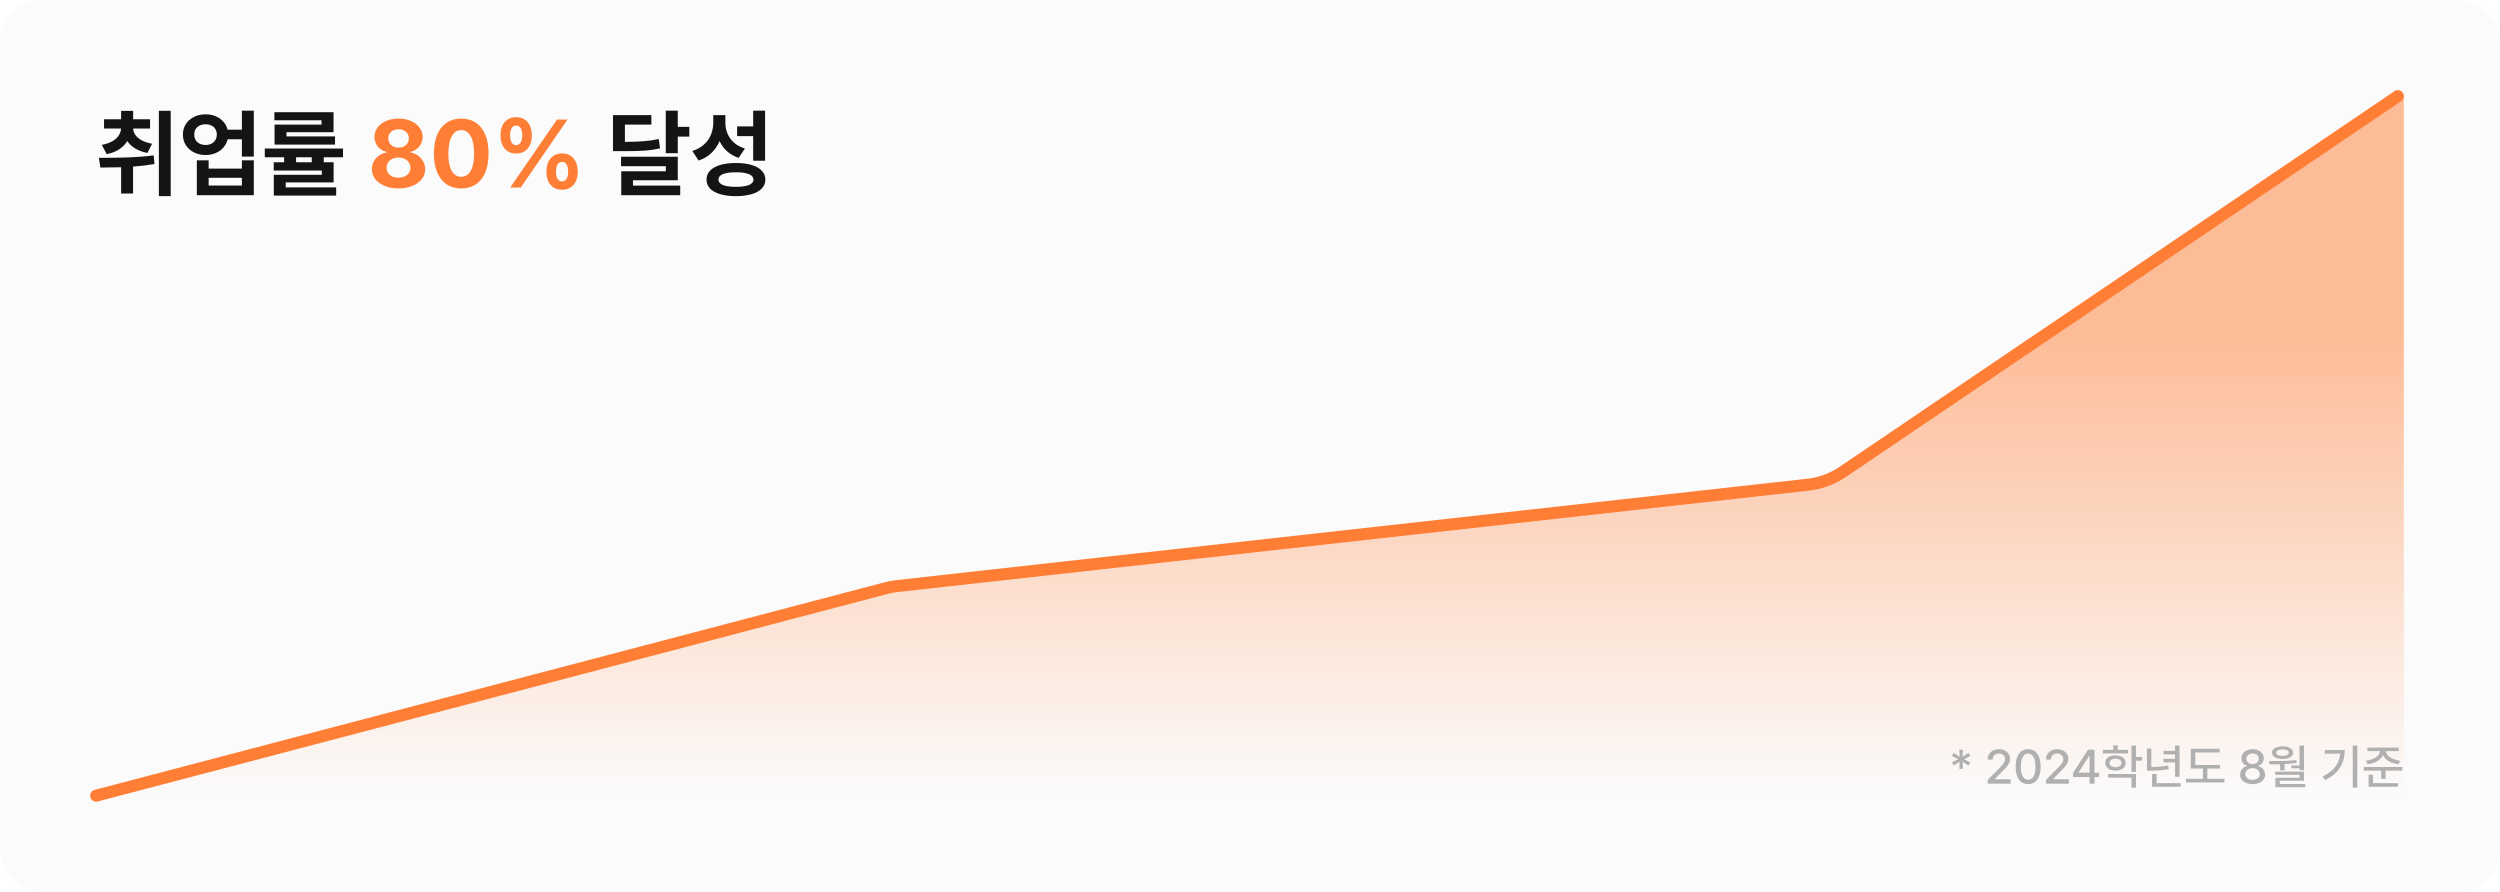
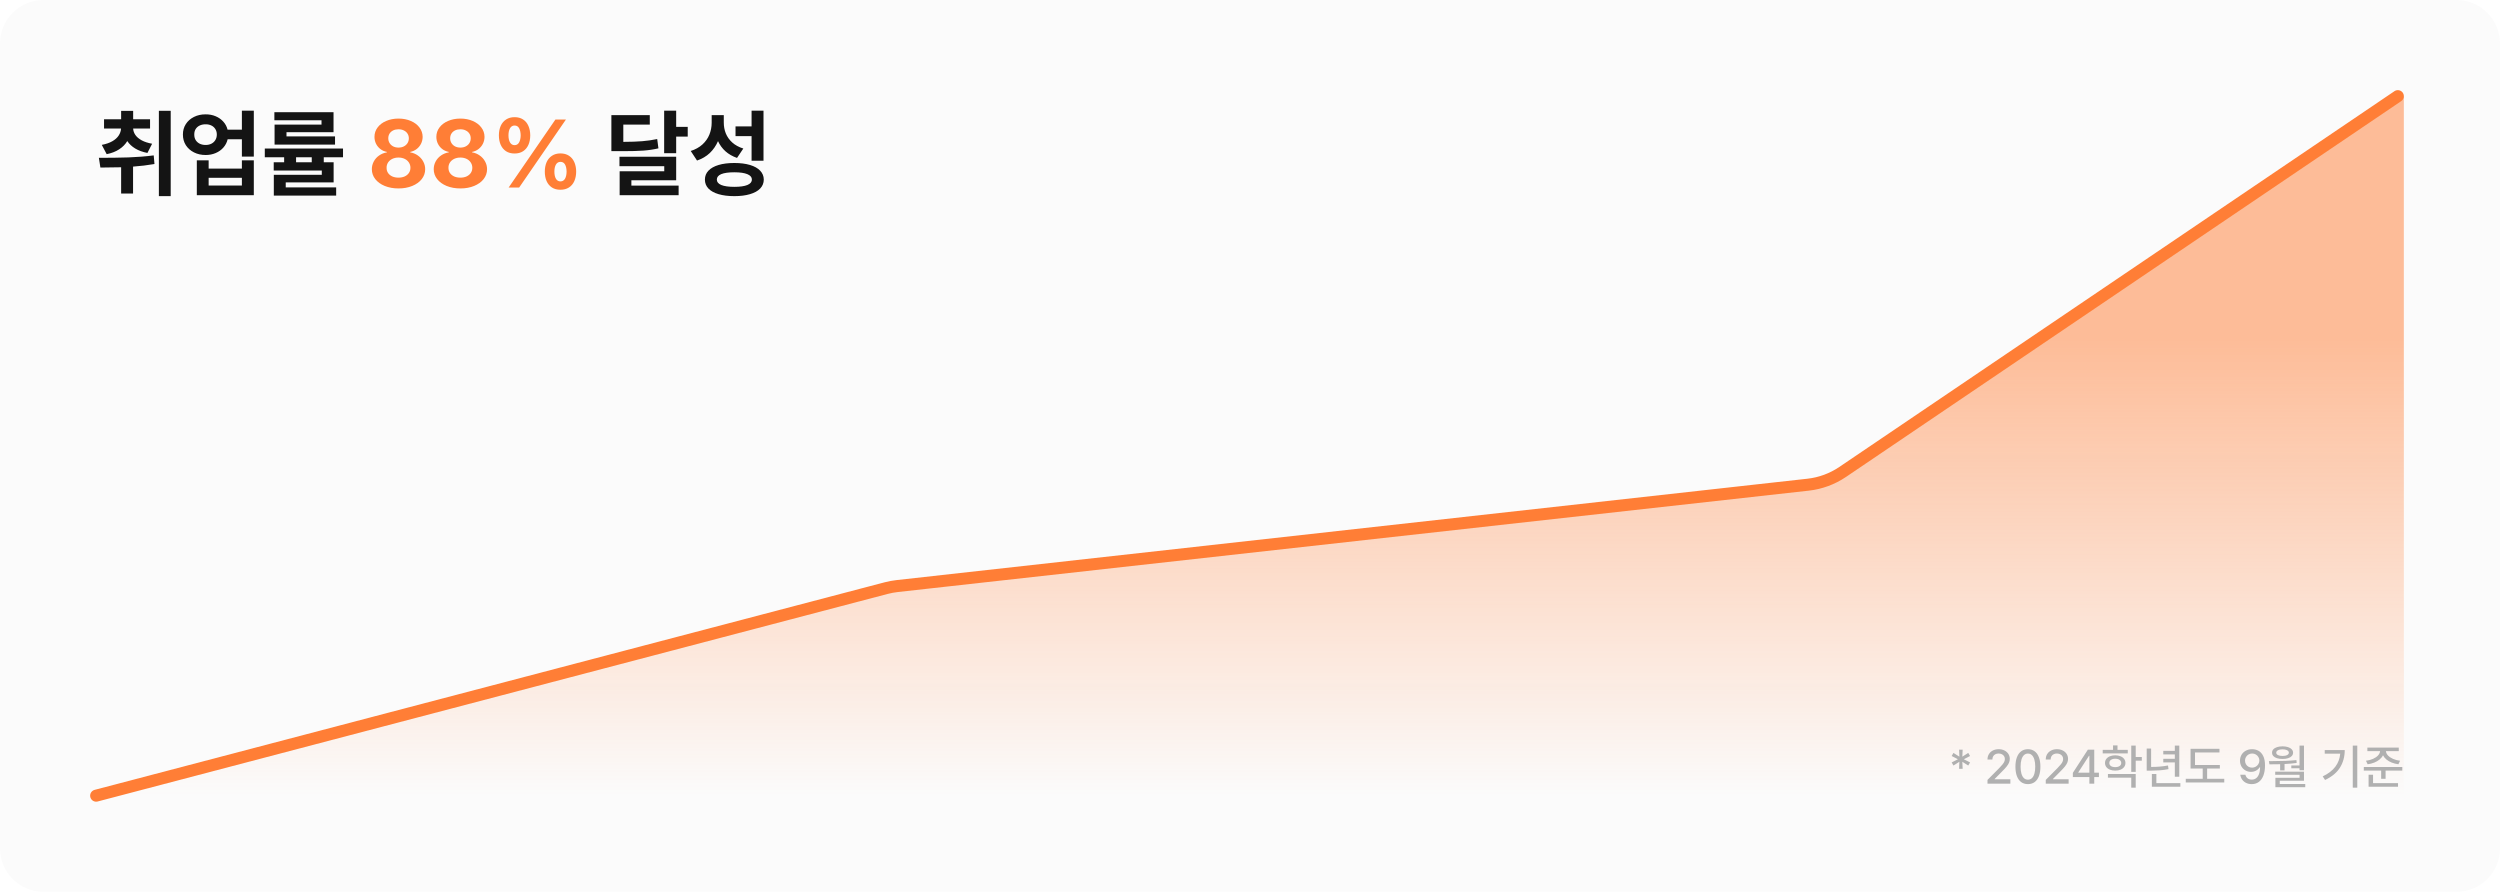
<svg xmlns="http://www.w3.org/2000/svg" width="1040" height="371" viewBox="0 0 1040 371" fill="none">
-   <rect width="1040" height="371" rx="18.093" fill="#FBFBFB" style="fill:#FBFBFB;fill:color(display-p3 0.984 0.984 0.984);fill-opacity:1;" />
-   <path d="M40 331L370.932 244.055L760 200.76L1000 40V331L40 331Z" fill="url(#paint0_linear_11786_982)" style="" />
-   <path d="M997.5 40L766.544 196.33C762.246 199.24 757.304 201.06 752.146 201.634L373.259 243.796C371.71 243.968 370.175 244.254 368.667 244.65L40 331" stroke="#FF7E36" style="stroke:#FF7E36;stroke:color(display-p3 1 0.494 0.212);stroke-opacity:1;" stroke-width="5" stroke-linecap="round" />
-   <path d="M62.422 53.469H55.391C55.43 54.419 55.742 55.318 56.328 56.164C56.914 57.01 57.793 57.753 58.965 58.391C60.137 59.016 61.575 59.484 63.281 59.797L61.328 63.625C59.362 63.247 57.676 62.635 56.27 61.789C54.863 60.943 53.757 59.908 52.949 58.684C52.142 60.038 51.016 61.184 49.57 62.121C48.138 63.059 46.406 63.729 44.375 64.133L42.344 60.266C44.075 59.94 45.534 59.439 46.719 58.762C47.904 58.085 48.789 57.29 49.375 56.379C49.974 55.467 50.3 54.497 50.352 53.469H43.281V49.602H50.391V46.125H55.391V49.602H62.422V53.469ZM71.016 81.594H66.094V46.086H71.016V81.594ZM41.133 65.656C45.677 65.656 49.785 65.598 53.457 65.481C57.142 65.35 60.638 65.07 63.945 64.641L64.258 68.234C61.419 68.729 58.45 69.087 55.352 69.309V80.5H50.391V69.582C47.747 69.647 45.469 69.68 43.555 69.68H41.758L41.133 65.656ZM85.547 47.57C87.044 47.557 88.424 47.818 89.688 48.352C90.963 48.885 92.031 49.634 92.891 50.598C93.763 51.561 94.356 52.675 94.668 53.938H100.625V46.047H105.586V65.148H100.625V57.922H94.707C94.408 59.211 93.822 60.357 92.949 61.359C92.09 62.349 91.016 63.117 89.727 63.664C88.451 64.211 87.057 64.484 85.547 64.484C83.75 64.484 82.129 64.12 80.684 63.391C79.238 62.661 78.106 61.652 77.285 60.363C76.478 59.061 76.081 57.596 76.094 55.969C76.081 54.367 76.478 52.928 77.285 51.652C78.106 50.363 79.238 49.361 80.684 48.645C82.129 47.915 83.75 47.557 85.547 47.57ZM85.547 51.711C84.622 51.698 83.796 51.867 83.066 52.219C82.35 52.557 81.79 53.052 81.387 53.703C80.996 54.341 80.807 55.096 80.82 55.969C80.807 56.841 80.996 57.603 81.387 58.254C81.79 58.905 82.35 59.413 83.066 59.777C83.796 60.129 84.622 60.305 85.547 60.305C86.445 60.305 87.246 60.129 87.949 59.777C88.652 59.413 89.199 58.905 89.59 58.254C89.993 57.603 90.195 56.841 90.195 55.969C90.195 55.096 89.993 54.341 89.59 53.703C89.199 53.052 88.652 52.557 87.949 52.219C87.246 51.867 86.445 51.698 85.547 51.711ZM86.797 70.148H100.625V66.711H105.586V81.203H81.875V66.711H86.797V70.148ZM100.625 77.18V73.977H86.797V77.18H100.625ZM142.695 65.422H134.688V67.492H138.789V75.891H118.867V77.961H139.844V81.359H113.906V72.727H133.867V70.93H113.867V67.492H118.203V65.422H110.156V61.789H142.695V65.422ZM138.75 54.992H119.18V56.75H139.375V60.148H114.219V51.828H133.75V50.031H114.141V46.672H138.75V54.992ZM129.688 67.492V65.422H123.164V67.492H129.688ZM270.977 51.828H259.961V59.016C263.125 59.003 265.749 58.911 267.832 58.742C269.928 58.573 272.005 58.273 274.062 57.844L274.57 61.711C272.565 62.18 270.482 62.492 268.32 62.648C266.159 62.805 263.346 62.883 259.883 62.883H257.969H255V47.883H270.977V51.828ZM281.953 52.766H286.758V56.828H281.953V63.742H276.953V46.047H281.953V52.766ZM281.953 74.992H263.32V77.219H282.969V81.203H258.438V71.242H276.992V69.133H258.359V65.188H281.953V74.992ZM301.758 50.891C301.745 52.531 302.025 54.068 302.598 55.5C303.184 56.932 304.082 58.195 305.293 59.289C306.517 60.383 308.047 61.216 309.883 61.789L307.266 65.695C305.391 65.044 303.789 64.126 302.461 62.941C301.146 61.757 300.111 60.344 299.355 58.703C298.535 60.617 297.396 62.271 295.938 63.664C294.479 65.044 292.708 66.086 290.625 66.789L288.008 62.805C289.961 62.18 291.589 61.275 292.891 60.09C294.193 58.892 295.15 57.531 295.762 56.008C296.387 54.471 296.706 52.844 296.719 51.125V47.883H301.758V50.891ZM318.281 66.867H313.32V56.633H306.641V52.57H313.32V46.047H318.281V66.867ZM306.133 67.805C308.646 67.805 310.82 68.078 312.656 68.625C314.492 69.172 315.905 69.966 316.895 71.008C317.884 72.037 318.385 73.273 318.398 74.719C318.385 76.164 317.884 77.401 316.895 78.43C315.905 79.458 314.492 80.24 312.656 80.773C310.833 81.32 308.659 81.594 306.133 81.594C303.607 81.594 301.426 81.32 299.59 80.773C297.767 80.24 296.361 79.458 295.371 78.43C294.395 77.401 293.906 76.164 293.906 74.719C293.906 73.273 294.395 72.037 295.371 71.008C296.361 69.966 297.773 69.172 299.609 68.625C301.445 68.078 303.62 67.805 306.133 67.805ZM306.133 71.672C303.75 71.672 301.94 71.926 300.703 72.434C299.479 72.941 298.867 73.703 298.867 74.719C298.867 75.695 299.486 76.444 300.723 76.965C301.973 77.473 303.776 77.727 306.133 77.727C308.503 77.727 310.312 77.473 311.562 76.965C312.812 76.444 313.438 75.695 313.438 74.719C313.438 73.716 312.812 72.961 311.562 72.453C310.326 71.932 308.516 71.672 306.133 71.672Z" fill="#141414" style="fill:#141414;fill:color(display-p3 0.08 0.08 0.08);fill-opacity:1;" />
-   <path d="M165.781 78.391C163.659 78.391 161.751 78.046 160.059 77.356C158.379 76.665 157.064 75.715 156.113 74.504C155.163 73.28 154.688 71.906 154.688 70.383C154.688 69.224 154.961 68.143 155.508 67.141C156.055 66.138 156.803 65.311 157.754 64.66C158.717 63.996 159.779 63.573 160.938 63.391V63.195C159.935 63 159.043 62.609 158.262 62.023C157.48 61.425 156.868 60.682 156.426 59.797C155.996 58.911 155.781 57.961 155.781 56.945C155.781 55.487 156.211 54.185 157.07 53.039C157.93 51.88 159.121 50.975 160.645 50.324C162.168 49.66 163.88 49.328 165.781 49.328C167.682 49.328 169.395 49.66 170.918 50.324C172.441 50.975 173.633 51.88 174.492 53.039C175.365 54.185 175.807 55.487 175.82 56.945C175.807 57.974 175.579 58.931 175.137 59.816C174.694 60.689 174.082 61.425 173.301 62.023C172.52 62.609 171.641 63 170.664 63.195V63.391C171.81 63.573 172.852 63.996 173.789 64.66C174.74 65.311 175.488 66.138 176.035 67.141C176.595 68.143 176.875 69.224 176.875 70.383C176.875 71.906 176.4 73.28 175.449 74.504C174.499 75.715 173.177 76.665 171.484 77.356C169.805 78.046 167.904 78.391 165.781 78.391ZM165.781 73.898C166.758 73.898 167.617 73.729 168.359 73.391C169.115 73.039 169.701 72.551 170.117 71.926C170.534 71.301 170.742 70.591 170.742 69.797C170.742 68.99 170.527 68.26 170.098 67.609C169.681 66.958 169.095 66.451 168.34 66.086C167.585 65.721 166.732 65.539 165.781 65.539C164.831 65.539 163.971 65.721 163.203 66.086C162.448 66.451 161.855 66.958 161.426 67.609C161.009 68.26 160.807 68.99 160.82 69.797C160.807 70.591 161.003 71.301 161.406 71.926C161.823 72.551 162.409 73.039 163.164 73.391C163.919 73.729 164.792 73.898 165.781 73.898ZM165.781 61.398C166.602 61.398 167.337 61.236 167.988 60.91C168.652 60.572 169.167 60.109 169.531 59.523C169.896 58.938 170.078 58.273 170.078 57.531C170.078 56.815 169.896 56.171 169.531 55.598C169.167 55.025 168.659 54.582 168.008 54.27C167.357 53.944 166.615 53.781 165.781 53.781C164.948 53.781 164.206 53.938 163.555 54.25C162.917 54.562 162.415 55.005 162.051 55.578C161.699 56.151 161.523 56.802 161.523 57.531C161.523 58.273 161.706 58.938 162.07 59.523C162.435 60.109 162.936 60.572 163.574 60.91C164.225 61.236 164.961 61.398 165.781 61.398ZM191.875 78.391C189.518 78.391 187.487 77.824 185.781 76.691C184.089 75.546 182.786 73.885 181.875 71.711C180.964 69.537 180.508 66.919 180.508 63.859C180.508 60.8 180.964 58.182 181.875 56.008C182.786 53.833 184.089 52.18 185.781 51.047C187.487 49.901 189.518 49.328 191.875 49.328C194.219 49.328 196.243 49.901 197.949 51.047C199.655 52.18 200.964 53.84 201.875 56.027C202.786 58.202 203.242 60.812 203.242 63.859C203.242 66.932 202.786 69.556 201.875 71.731C200.964 73.905 199.655 75.559 197.949 76.691C196.257 77.824 194.232 78.391 191.875 78.391ZM191.875 73.547C192.969 73.547 193.913 73.195 194.707 72.492C195.514 71.789 196.133 70.728 196.562 69.309C197.005 67.889 197.227 66.138 197.227 64.055C197.227 60.812 196.758 58.352 195.82 56.672C194.883 54.979 193.568 54.133 191.875 54.133C190.182 54.133 188.867 54.979 187.93 56.672C186.992 58.352 186.523 60.812 186.523 64.055C186.523 66.138 186.738 67.889 187.168 69.309C187.611 70.728 188.229 71.789 189.023 72.492C189.831 73.195 190.781 73.547 191.875 73.547ZM214.727 63.859C213.346 63.859 212.168 63.547 211.191 62.922C210.215 62.284 209.473 61.398 208.965 60.266C208.457 59.133 208.203 57.818 208.203 56.32C208.203 54.823 208.457 53.501 208.965 52.355C209.486 51.21 210.234 50.324 211.211 49.699C212.201 49.061 213.372 48.742 214.727 48.742C216.12 48.742 217.298 49.061 218.262 49.699C219.238 50.324 219.974 51.21 220.469 52.355C220.977 53.488 221.237 54.81 221.25 56.32C221.237 57.831 220.977 59.152 220.469 60.285C219.961 61.418 219.219 62.297 218.242 62.922C217.266 63.547 216.094 63.859 214.727 63.859ZM214.727 60.383C215.547 60.383 216.165 60.018 216.582 59.289C217.012 58.56 217.24 57.57 217.266 56.32C217.24 55.044 217.018 54.042 216.602 53.312C216.198 52.583 215.573 52.219 214.727 52.219C213.906 52.219 213.275 52.596 212.832 53.352C212.402 54.094 212.188 55.083 212.188 56.32C212.188 57.557 212.409 58.547 212.852 59.289C213.294 60.018 213.919 60.383 214.727 60.383ZM233.789 78.938C232.422 78.938 231.25 78.625 230.273 78C229.297 77.362 228.555 76.477 228.047 75.344C227.552 74.211 227.305 72.896 227.305 71.398C227.305 69.901 227.559 68.579 228.066 67.434C228.587 66.288 229.336 65.402 230.312 64.777C231.289 64.139 232.448 63.82 233.789 63.82C235.182 63.82 236.367 64.139 237.344 64.777C238.32 65.402 239.062 66.288 239.57 67.434C240.078 68.566 240.339 69.888 240.352 71.398C240.339 72.909 240.078 74.231 239.57 75.363C239.062 76.496 238.314 77.375 237.324 78C236.348 78.625 235.169 78.938 233.789 78.938ZM233.789 75.461C234.622 75.461 235.254 75.103 235.684 74.387C236.113 73.671 236.341 72.674 236.367 71.398C236.341 70.122 236.12 69.126 235.703 68.41C235.286 67.681 234.648 67.323 233.789 67.336C232.995 67.336 232.376 67.707 231.934 68.449C231.504 69.191 231.289 70.174 231.289 71.398C231.289 72.648 231.504 73.638 231.934 74.367C232.376 75.096 232.995 75.461 233.789 75.461ZM231.719 49.719H236.094L216.641 78H212.266L231.719 49.719Z" fill="#FF7E36" style="fill:#FF7E36;fill:color(display-p3 1 0.494 0.212);fill-opacity:1;" />
-   <path d="M815.078 319.809L815.195 316.898L812.734 318.461L811.992 317.172L814.59 315.844L811.992 314.496L812.734 313.207L815.195 314.77L815.078 311.859H816.562L816.426 314.77L818.887 313.207L819.648 314.496L817.051 315.844L819.648 317.172L818.887 318.461L816.426 316.898L816.562 319.809H815.078ZM826.895 324.438L831.797 319.496C832.389 318.871 832.842 318.37 833.154 317.992C833.467 317.615 833.704 317.247 833.867 316.889C834.036 316.524 834.121 316.143 834.121 315.746C834.121 315.29 834.007 314.89 833.779 314.545C833.551 314.2 833.239 313.933 832.842 313.744C832.445 313.555 831.999 313.461 831.504 313.461C830.99 313.461 830.537 313.565 830.146 313.773C829.756 313.982 829.453 314.275 829.238 314.652C829.03 315.03 828.926 315.466 828.926 315.961H826.895C826.888 315.115 827.083 314.366 827.48 313.715C827.878 313.064 828.431 312.559 829.141 312.201C829.85 311.843 830.651 311.664 831.543 311.664C832.441 311.664 833.239 311.84 833.936 312.191C834.639 312.536 835.186 313.015 835.576 313.627C835.967 314.239 836.165 314.926 836.172 315.688C836.165 316.228 836.061 316.749 835.859 317.25C835.658 317.745 835.312 318.298 834.824 318.91C834.336 319.516 833.646 320.258 832.754 321.137L829.883 324.047V324.164H836.406V326H826.895V324.438ZM843.711 326.195C842.624 326.195 841.689 325.912 840.908 325.346C840.133 324.779 839.541 323.952 839.131 322.865C838.721 321.771 838.516 320.46 838.516 318.93C838.516 317.413 838.721 316.111 839.131 315.023C839.548 313.93 840.146 313.096 840.928 312.523C841.709 311.951 842.637 311.664 843.711 311.664C844.785 311.664 845.713 311.951 846.494 312.523C847.275 313.096 847.871 313.93 848.281 315.023C848.698 316.111 848.906 317.413 848.906 318.93C848.906 320.46 848.701 321.768 848.291 322.855C847.881 323.943 847.285 324.773 846.504 325.346C845.723 325.912 844.792 326.195 843.711 326.195ZM843.711 324.34C844.349 324.34 844.896 324.135 845.352 323.725C845.807 323.308 846.156 322.696 846.396 321.889C846.637 321.081 846.758 320.095 846.758 318.93C846.758 317.771 846.634 316.785 846.387 315.971C846.146 315.15 845.798 314.532 845.342 314.115C844.886 313.692 844.342 313.48 843.711 313.48C843.079 313.48 842.536 313.692 842.08 314.115C841.624 314.532 841.273 315.15 841.025 315.971C840.785 316.785 840.664 317.771 840.664 318.93C840.664 320.095 840.785 321.081 841.025 321.889C841.266 322.696 841.615 323.308 842.07 323.725C842.526 324.135 843.073 324.34 843.711 324.34ZM851.133 324.438L856.035 319.496C856.628 318.871 857.08 318.37 857.393 317.992C857.705 317.615 857.943 317.247 858.105 316.889C858.275 316.524 858.359 316.143 858.359 315.746C858.359 315.29 858.245 314.89 858.018 314.545C857.79 314.2 857.477 313.933 857.08 313.744C856.683 313.555 856.237 313.461 855.742 313.461C855.228 313.461 854.775 313.565 854.385 313.773C853.994 313.982 853.691 314.275 853.477 314.652C853.268 315.03 853.164 315.466 853.164 315.961H851.133C851.126 315.115 851.322 314.366 851.719 313.715C852.116 313.064 852.669 312.559 853.379 312.201C854.089 311.843 854.889 311.664 855.781 311.664C856.68 311.664 857.477 311.84 858.174 312.191C858.877 312.536 859.424 313.015 859.814 313.627C860.205 314.239 860.404 314.926 860.41 315.688C860.404 316.228 860.299 316.749 860.098 317.25C859.896 317.745 859.551 318.298 859.062 318.91C858.574 319.516 857.884 320.258 856.992 321.137L854.121 324.047V324.164H860.645V326H851.133V324.438ZM862.402 321.508L868.652 311.859H871.309V321.43H873.242V323.246H871.309V326H869.277V323.246H862.402V321.508ZM869.277 321.43V314.418H869.121L864.668 321.312V321.43H869.277ZM885.254 313.422H874.824V311.938H879.121V310.082H880.977V311.938H885.254V313.422ZM880.039 314.203C880.872 314.21 881.608 314.346 882.246 314.613C882.891 314.874 883.389 315.245 883.74 315.727C884.098 316.202 884.277 316.755 884.277 317.387C884.277 318.018 884.098 318.575 883.74 319.057C883.389 319.538 882.891 319.913 882.246 320.18C881.608 320.44 880.872 320.57 880.039 320.57C879.199 320.57 878.457 320.44 877.812 320.18C877.168 319.913 876.667 319.538 876.309 319.057C875.957 318.575 875.781 318.018 875.781 317.387C875.781 316.755 875.957 316.202 876.309 315.727C876.667 315.245 877.168 314.874 877.812 314.613C878.457 314.346 879.199 314.21 880.039 314.203ZM880.039 315.629C879.544 315.629 879.111 315.701 878.74 315.844C878.369 315.987 878.079 316.192 877.871 316.459C877.669 316.726 877.572 317.035 877.578 317.387C877.572 317.927 877.79 318.354 878.232 318.666C878.682 318.972 879.284 319.125 880.039 319.125C880.788 319.125 881.39 318.972 881.846 318.666C882.301 318.354 882.533 317.927 882.539 317.387C882.533 317.035 882.425 316.726 882.217 316.459C882.008 316.192 881.715 315.987 881.338 315.844C880.96 315.701 880.527 315.629 880.039 315.629ZM888.555 314.906H891.094V316.449H888.555V321.098H886.699V310.16H888.555V314.906ZM888.555 327.66H886.699V323.5H876.992V321.996H888.555V327.66ZM906.68 323.109H904.824V317.152H900.02V315.668H904.824V313.832H900.02V312.348H904.824V310.18H906.68V323.109ZM907.129 327.289H895.273V321.977H897.148V325.785H907.129V327.289ZM894.961 319.047C896.191 319.047 897.37 319.001 898.496 318.91C899.629 318.819 900.794 318.663 901.992 318.441L902.188 319.965C900.911 320.206 899.678 320.372 898.486 320.463C897.295 320.548 895.957 320.596 894.473 320.609H893.125V311.391H894.961V319.047ZM923.555 319.711H918.262V323.988H925.391V325.512H909.375V323.988H916.426V319.711H911.367V311.508H923.398V313.012H913.223V318.227H923.555V319.711ZM937.09 326.195C936.081 326.195 935.179 326.026 934.385 325.688C933.597 325.349 932.982 324.88 932.539 324.281C932.103 323.676 931.888 322.992 931.895 322.23C931.888 321.638 932.015 321.088 932.275 320.58C932.536 320.066 932.891 319.643 933.34 319.311C933.796 318.972 934.297 318.76 934.844 318.676V318.598C934.368 318.487 933.945 318.282 933.574 317.982C933.21 317.676 932.926 317.302 932.725 316.859C932.523 316.417 932.422 315.941 932.422 315.434C932.422 314.717 932.624 314.073 933.027 313.5C933.431 312.927 933.988 312.478 934.697 312.152C935.407 311.827 936.204 311.664 937.09 311.664C937.969 311.664 938.76 311.827 939.463 312.152C940.173 312.478 940.726 312.927 941.123 313.5C941.527 314.073 941.732 314.717 941.738 315.434C941.732 315.941 941.624 316.417 941.416 316.859C941.214 317.302 940.931 317.676 940.566 317.982C940.202 318.282 939.785 318.487 939.316 318.598V318.676C939.857 318.76 940.352 318.972 940.801 319.311C941.257 319.643 941.615 320.066 941.875 320.58C942.142 321.088 942.279 321.638 942.285 322.23C942.279 322.992 942.054 323.676 941.611 324.281C941.169 324.88 940.553 325.349 939.766 325.688C938.978 326.026 938.086 326.195 937.09 326.195ZM937.09 324.418C937.695 324.418 938.223 324.32 938.672 324.125C939.128 323.93 939.479 323.656 939.727 323.305C939.974 322.947 940.098 322.536 940.098 322.074C940.098 321.592 939.967 321.16 939.707 320.775C939.447 320.391 939.089 320.092 938.633 319.877C938.177 319.662 937.663 319.555 937.09 319.555C936.51 319.555 935.99 319.662 935.527 319.877C935.065 320.092 934.704 320.391 934.443 320.775C934.189 321.16 934.069 321.592 934.082 322.074C934.069 322.536 934.183 322.943 934.424 323.295C934.665 323.646 935.013 323.923 935.469 324.125C935.931 324.32 936.471 324.418 937.09 324.418ZM937.09 317.855C937.578 317.855 938.014 317.764 938.398 317.582C938.789 317.393 939.092 317.13 939.307 316.791C939.521 316.452 939.629 316.065 939.629 315.629C939.629 315.199 939.521 314.818 939.307 314.486C939.092 314.148 938.792 313.887 938.408 313.705C938.024 313.516 937.585 313.422 937.09 313.422C936.576 313.422 936.123 313.513 935.732 313.695C935.342 313.878 935.039 314.138 934.824 314.477C934.616 314.809 934.512 315.193 934.512 315.629C934.512 316.065 934.622 316.452 934.844 316.791C935.065 317.13 935.371 317.393 935.762 317.582C936.152 317.764 936.595 317.855 937.09 317.855ZM958.457 320.434H956.602V319.594H953.184V318.422H956.602V310.18H958.457V320.434ZM945.176 316.625C949.245 316.625 952.624 316.482 955.312 316.195L955.41 317.387C953.932 317.589 952.253 317.738 950.371 317.836V320.473H948.535V317.914C947.728 317.94 946.576 317.953 945.078 317.953H944.082L943.867 316.625H945.176ZM958.457 324.789H948.379V326.137H958.984V327.484H946.562V323.559H956.621V322.309H946.484V321.02H958.457V324.789ZM949.551 310.473C950.41 310.473 951.169 310.583 951.826 310.805C952.484 311.02 952.995 311.326 953.359 311.723C953.73 312.12 953.919 312.582 953.926 313.109C953.919 313.65 953.734 314.118 953.369 314.516C953.005 314.906 952.493 315.206 951.836 315.414C951.178 315.622 950.417 315.727 949.551 315.727C948.665 315.727 947.891 315.622 947.227 315.414C946.569 315.206 946.061 314.906 945.703 314.516C945.345 314.118 945.169 313.65 945.176 313.109C945.169 312.582 945.345 312.12 945.703 311.723C946.068 311.326 946.579 311.02 947.236 310.805C947.9 310.583 948.672 310.473 949.551 310.473ZM949.551 311.723C949.017 311.723 948.551 311.781 948.154 311.898C947.757 312.009 947.451 312.169 947.236 312.377C947.021 312.585 946.914 312.829 946.914 313.109C946.914 313.533 947.152 313.868 947.627 314.115C948.102 314.356 948.743 314.477 949.551 314.477C950.345 314.477 950.98 314.353 951.455 314.105C951.93 313.858 952.168 313.526 952.168 313.109C952.168 312.829 952.061 312.585 951.846 312.377C951.631 312.169 951.325 312.009 950.928 311.898C950.531 311.781 950.072 311.723 949.551 311.723ZM980.625 327.66H978.75V310.16H980.625V327.66ZM975.41 312.035C975.41 314.743 974.762 317.152 973.467 319.262C972.178 321.365 970.098 323.103 967.227 324.477L966.25 322.973C968.548 321.879 970.29 320.548 971.475 318.979C972.666 317.41 973.353 315.59 973.535 313.52H967.09V312.035H975.41ZM997.891 312.484H992.559C992.591 313.109 992.868 313.702 993.389 314.262C993.916 314.822 994.619 315.297 995.498 315.688C996.383 316.078 997.363 316.339 998.438 316.469L997.734 317.934C996.738 317.803 995.811 317.569 994.951 317.23C994.098 316.885 993.359 316.452 992.734 315.932C992.109 315.411 991.641 314.828 991.328 314.184C991.016 314.828 990.547 315.411 989.922 315.932C989.303 316.452 988.564 316.885 987.705 317.23C986.852 317.569 985.931 317.803 984.941 317.934L984.238 316.469C985.312 316.339 986.289 316.078 987.168 315.688C988.053 315.297 988.753 314.822 989.268 314.262C989.788 313.702 990.065 313.109 990.098 312.484H984.824V311H997.891V312.484ZM999.355 320.57H992.402V323.969H990.566V320.57H983.34V319.066H999.355V320.57ZM997.578 327.289H985.332V322.289H987.188V325.785H997.578V327.289Z" fill="#B0B0B0" style="fill:#B0B0B0;fill:color(display-p3 0.692 0.69 0.69);fill-opacity:1;" />
+   <rect width="1040" height="371" rx="18.093" fill="#FBFBFB" />
+   <path d="M40 331L370.932 244.055L760 200.76L1000 40V331L40 331Z" fill="url(#paint0_linear_2_5468)" />
+   <path d="M997.5 40L766.544 196.33C762.246 199.24 757.304 201.06 752.146 201.634L373.259 243.796C371.71 243.968 370.175 244.254 368.667 244.65L40 331" stroke="#FF7E36" stroke-width="5" stroke-linecap="round" />
+   <path d="M62.422 53.469H55.391C55.43 54.419 55.742 55.318 56.328 56.164C56.914 57.01 57.793 57.753 58.965 58.391C60.137 59.016 61.575 59.484 63.281 59.797L61.328 63.625C59.362 63.247 57.676 62.635 56.27 61.789C54.863 60.943 53.757 59.908 52.949 58.684C52.142 60.038 51.016 61.184 49.57 62.121C48.138 63.059 46.406 63.729 44.375 64.133L42.344 60.266C44.075 59.94 45.534 59.439 46.719 58.762C47.904 58.085 48.789 57.29 49.375 56.379C49.974 55.467 50.3 54.497 50.352 53.469H43.281V49.602H50.391V46.125H55.391V49.602H62.422V53.469ZM71.016 81.594H66.094V46.086H71.016V81.594ZM41.133 65.656C45.677 65.656 49.785 65.598 53.457 65.481C57.142 65.35 60.638 65.07 63.945 64.641L64.258 68.234C61.419 68.729 58.45 69.087 55.352 69.309V80.5H50.391V69.582C47.747 69.647 45.469 69.68 43.555 69.68H41.758L41.133 65.656ZM85.547 47.57C87.044 47.557 88.424 47.818 89.688 48.352C90.963 48.885 92.031 49.634 92.891 50.598C93.763 51.561 94.356 52.675 94.668 53.938H100.625V46.047H105.586V65.148H100.625V57.922H94.707C94.408 59.211 93.822 60.357 92.949 61.359C92.09 62.349 91.016 63.117 89.727 63.664C88.451 64.211 87.057 64.484 85.547 64.484C83.75 64.484 82.129 64.12 80.684 63.391C79.238 62.661 78.106 61.652 77.285 60.363C76.478 59.061 76.081 57.596 76.094 55.969C76.081 54.367 76.478 52.928 77.285 51.652C78.106 50.363 79.238 49.361 80.684 48.645C82.129 47.915 83.75 47.557 85.547 47.57ZM85.547 51.711C84.622 51.698 83.796 51.867 83.066 52.219C82.35 52.557 81.79 53.052 81.387 53.703C80.996 54.341 80.807 55.096 80.82 55.969C80.807 56.841 80.996 57.603 81.387 58.254C81.79 58.905 82.35 59.413 83.066 59.777C83.796 60.129 84.622 60.305 85.547 60.305C86.445 60.305 87.246 60.129 87.949 59.777C88.652 59.413 89.199 58.905 89.59 58.254C89.993 57.603 90.195 56.841 90.195 55.969C90.195 55.096 89.993 54.341 89.59 53.703C89.199 53.052 88.652 52.557 87.949 52.219C87.246 51.867 86.445 51.698 85.547 51.711ZM86.797 70.148H100.625V66.711H105.586V81.203H81.875V66.711H86.797V70.148ZM100.625 77.18V73.977H86.797V77.18H100.625ZM142.695 65.422H134.688V67.492H138.789V75.891H118.867V77.961H139.844V81.359H113.906V72.727H133.867V70.93H113.867V67.492H118.203V65.422H110.156V61.789H142.695V65.422ZM138.75 54.992H119.18V56.75H139.375V60.148H114.219V51.828H133.75V50.031H114.141V46.672H138.75V54.992ZM129.688 67.492V65.422H123.164V67.492H129.688ZM270.312 51.828H259.297V59.016C262.461 59.003 265.085 58.911 267.168 58.742C269.264 58.573 271.341 58.273 273.398 57.844L273.906 61.711C271.901 62.18 269.818 62.492 267.656 62.648C265.495 62.805 262.682 62.883 259.219 62.883H257.305H254.336V47.883H270.312V51.828ZM281.289 52.766H286.094V56.828H281.289V63.742H276.289V46.047H281.289V52.766ZM281.289 74.992H262.656V77.219H282.305V81.203H257.773V71.242H276.328V69.133H257.695V65.188H281.289V74.992ZM301.094 50.891C301.081 52.531 301.361 54.068 301.934 55.5C302.52 56.932 303.418 58.195 304.629 59.289C305.853 60.383 307.383 61.216 309.219 61.789L306.602 65.695C304.727 65.044 303.125 64.126 301.797 62.941C300.482 61.757 299.447 60.344 298.691 58.703C297.871 60.617 296.732 62.271 295.273 63.664C293.815 65.044 292.044 66.086 289.961 66.789L287.344 62.805C289.297 62.18 290.924 61.275 292.227 60.09C293.529 58.892 294.486 57.531 295.098 56.008C295.723 54.471 296.042 52.844 296.055 51.125V47.883H301.094V50.891ZM317.617 66.867H312.656V56.633H305.977V52.57H312.656V46.047H317.617V66.867ZM305.469 67.805C307.982 67.805 310.156 68.078 311.992 68.625C313.828 69.172 315.241 69.966 316.23 71.008C317.22 72.037 317.721 73.273 317.734 74.719C317.721 76.164 317.22 77.401 316.23 78.43C315.241 79.458 313.828 80.24 311.992 80.773C310.169 81.32 307.995 81.594 305.469 81.594C302.943 81.594 300.762 81.32 298.926 80.773C297.103 80.24 295.697 79.458 294.707 78.43C293.73 77.401 293.242 76.164 293.242 74.719C293.242 73.273 293.73 72.037 294.707 71.008C295.697 69.966 297.109 69.172 298.945 68.625C300.781 68.078 302.956 67.805 305.469 67.805ZM305.469 71.672C303.086 71.672 301.276 71.926 300.039 72.434C298.815 72.941 298.203 73.703 298.203 74.719C298.203 75.695 298.822 76.444 300.059 76.965C301.309 77.473 303.112 77.727 305.469 77.727C307.839 77.727 309.648 77.473 310.898 76.965C312.148 76.444 312.773 75.695 312.773 74.719C312.773 73.716 312.148 72.961 310.898 72.453C309.661 71.932 307.852 71.672 305.469 71.672Z" fill="#141414" />
+   <path d="M165.781 78.391C163.659 78.391 161.751 78.046 160.059 77.356C158.379 76.665 157.064 75.715 156.113 74.504C155.163 73.28 154.688 71.906 154.688 70.383C154.688 69.224 154.961 68.143 155.508 67.141C156.055 66.138 156.803 65.311 157.754 64.66C158.717 63.996 159.779 63.573 160.938 63.391V63.195C159.935 63 159.043 62.609 158.262 62.023C157.48 61.425 156.868 60.682 156.426 59.797C155.996 58.911 155.781 57.961 155.781 56.945C155.781 55.487 156.211 54.185 157.07 53.039C157.93 51.88 159.121 50.975 160.645 50.324C162.168 49.66 163.88 49.328 165.781 49.328C167.682 49.328 169.395 49.66 170.918 50.324C172.441 50.975 173.633 51.88 174.492 53.039C175.365 54.185 175.807 55.487 175.82 56.945C175.807 57.974 175.579 58.931 175.137 59.816C174.694 60.689 174.082 61.425 173.301 62.023C172.52 62.609 171.641 63 170.664 63.195V63.391C171.81 63.573 172.852 63.996 173.789 64.66C174.74 65.311 175.488 66.138 176.035 67.141C176.595 68.143 176.875 69.224 176.875 70.383C176.875 71.906 176.4 73.28 175.449 74.504C174.499 75.715 173.177 76.665 171.484 77.356C169.805 78.046 167.904 78.391 165.781 78.391ZM165.781 73.898C166.758 73.898 167.617 73.729 168.359 73.391C169.115 73.039 169.701 72.551 170.117 71.926C170.534 71.301 170.742 70.591 170.742 69.797C170.742 68.99 170.527 68.26 170.098 67.609C169.681 66.958 169.095 66.451 168.34 66.086C167.585 65.721 166.732 65.539 165.781 65.539C164.831 65.539 163.971 65.721 163.203 66.086C162.448 66.451 161.855 66.958 161.426 67.609C161.009 68.26 160.807 68.99 160.82 69.797C160.807 70.591 161.003 71.301 161.406 71.926C161.823 72.551 162.409 73.039 163.164 73.391C163.919 73.729 164.792 73.898 165.781 73.898ZM165.781 61.398C166.602 61.398 167.337 61.236 167.988 60.91C168.652 60.572 169.167 60.109 169.531 59.523C169.896 58.938 170.078 58.273 170.078 57.531C170.078 56.815 169.896 56.171 169.531 55.598C169.167 55.025 168.659 54.582 168.008 54.27C167.357 53.944 166.615 53.781 165.781 53.781C164.948 53.781 164.206 53.938 163.555 54.25C162.917 54.562 162.415 55.005 162.051 55.578C161.699 56.151 161.523 56.802 161.523 57.531C161.523 58.273 161.706 58.938 162.07 59.523C162.435 60.109 162.936 60.572 163.574 60.91C164.225 61.236 164.961 61.398 165.781 61.398ZM191.523 78.391C189.401 78.391 187.493 78.046 185.801 77.356C184.121 76.665 182.806 75.715 181.855 74.504C180.905 73.28 180.43 71.906 180.43 70.383C180.43 69.224 180.703 68.143 181.25 67.141C181.797 66.138 182.546 65.311 183.496 64.66C184.46 63.996 185.521 63.573 186.68 63.391V63.195C185.677 63 184.785 62.609 184.004 62.023C183.223 61.425 182.611 60.682 182.168 59.797C181.738 58.911 181.523 57.961 181.523 56.945C181.523 55.487 181.953 54.185 182.812 53.039C183.672 51.88 184.863 50.975 186.387 50.324C187.91 49.66 189.622 49.328 191.523 49.328C193.424 49.328 195.137 49.66 196.66 50.324C198.184 50.975 199.375 51.88 200.234 53.039C201.107 54.185 201.549 55.487 201.562 56.945C201.549 57.974 201.322 58.931 200.879 59.816C200.436 60.689 199.824 61.425 199.043 62.023C198.262 62.609 197.383 63 196.406 63.195V63.391C197.552 63.573 198.594 63.996 199.531 64.66C200.482 65.311 201.23 66.138 201.777 67.141C202.337 68.143 202.617 69.224 202.617 70.383C202.617 71.906 202.142 73.28 201.191 74.504C200.241 75.715 198.919 76.665 197.227 77.356C195.547 78.046 193.646 78.391 191.523 78.391ZM191.523 73.898C192.5 73.898 193.359 73.729 194.102 73.391C194.857 73.039 195.443 72.551 195.859 71.926C196.276 71.301 196.484 70.591 196.484 69.797C196.484 68.99 196.27 68.26 195.84 67.609C195.423 66.958 194.837 66.451 194.082 66.086C193.327 65.721 192.474 65.539 191.523 65.539C190.573 65.539 189.714 65.721 188.945 66.086C188.19 66.451 187.598 66.958 187.168 67.609C186.751 68.26 186.549 68.99 186.562 69.797C186.549 70.591 186.745 71.301 187.148 71.926C187.565 72.551 188.151 73.039 188.906 73.391C189.661 73.729 190.534 73.898 191.523 73.898ZM191.523 61.398C192.344 61.398 193.079 61.236 193.73 60.91C194.395 60.572 194.909 60.109 195.273 59.523C195.638 58.938 195.82 58.273 195.82 57.531C195.82 56.815 195.638 56.171 195.273 55.598C194.909 55.025 194.401 54.582 193.75 54.27C193.099 53.944 192.357 53.781 191.523 53.781C190.69 53.781 189.948 53.938 189.297 54.25C188.659 54.562 188.158 55.005 187.793 55.578C187.441 56.151 187.266 56.802 187.266 57.531C187.266 58.273 187.448 58.938 187.812 59.523C188.177 60.109 188.678 60.572 189.316 60.91C189.967 61.236 190.703 61.398 191.523 61.398ZM214.062 63.859C212.682 63.859 211.504 63.547 210.527 62.922C209.551 62.284 208.809 61.398 208.301 60.266C207.793 59.133 207.539 57.818 207.539 56.32C207.539 54.823 207.793 53.501 208.301 52.355C208.822 51.21 209.57 50.324 210.547 49.699C211.536 49.061 212.708 48.742 214.062 48.742C215.456 48.742 216.634 49.061 217.598 49.699C218.574 50.324 219.31 51.21 219.805 52.355C220.312 53.488 220.573 54.81 220.586 56.32C220.573 57.831 220.312 59.152 219.805 60.285C219.297 61.418 218.555 62.297 217.578 62.922C216.602 63.547 215.43 63.859 214.062 63.859ZM214.062 60.383C214.883 60.383 215.501 60.018 215.918 59.289C216.348 58.56 216.576 57.57 216.602 56.32C216.576 55.044 216.354 54.042 215.938 53.312C215.534 52.583 214.909 52.219 214.062 52.219C213.242 52.219 212.611 52.596 212.168 53.352C211.738 54.094 211.523 55.083 211.523 56.32C211.523 57.557 211.745 58.547 212.188 59.289C212.63 60.018 213.255 60.383 214.062 60.383ZM233.125 78.938C231.758 78.938 230.586 78.625 229.609 78C228.633 77.362 227.891 76.477 227.383 75.344C226.888 74.211 226.641 72.896 226.641 71.398C226.641 69.901 226.895 68.579 227.402 67.434C227.923 66.288 228.672 65.402 229.648 64.777C230.625 64.139 231.784 63.82 233.125 63.82C234.518 63.82 235.703 64.139 236.68 64.777C237.656 65.402 238.398 66.288 238.906 67.434C239.414 68.566 239.674 69.888 239.688 71.398C239.674 72.909 239.414 74.231 238.906 75.363C238.398 76.496 237.65 77.375 236.66 78C235.684 78.625 234.505 78.938 233.125 78.938ZM233.125 75.461C233.958 75.461 234.59 75.103 235.02 74.387C235.449 73.671 235.677 72.674 235.703 71.398C235.677 70.122 235.456 69.126 235.039 68.41C234.622 67.681 233.984 67.323 233.125 67.336C232.331 67.336 231.712 67.707 231.27 68.449C230.84 69.191 230.625 70.174 230.625 71.398C230.625 72.648 230.84 73.638 231.27 74.367C231.712 75.096 232.331 75.461 233.125 75.461ZM231.055 49.719H235.43L215.977 78H211.602L231.055 49.719Z" fill="#FF7E36" />
+   <path d="M814.98 319.809L815.098 316.898L812.637 318.461L811.895 317.172L814.492 315.844L811.895 314.496L812.637 313.207L815.098 314.77L814.98 311.859H816.465L816.328 314.77L818.789 313.207L819.551 314.496L816.953 315.844L819.551 317.172L818.789 318.461L816.328 316.898L816.465 319.809H814.98ZM826.797 324.438L831.699 319.496C832.292 318.871 832.744 318.37 833.057 317.992C833.369 317.615 833.607 317.247 833.77 316.889C833.939 316.524 834.023 316.143 834.023 315.746C834.023 315.29 833.91 314.89 833.682 314.545C833.454 314.2 833.141 313.933 832.744 313.744C832.347 313.555 831.901 313.461 831.406 313.461C830.892 313.461 830.439 313.565 830.049 313.773C829.658 313.982 829.355 314.275 829.141 314.652C828.932 315.03 828.828 315.466 828.828 315.961H826.797C826.79 315.115 826.986 314.366 827.383 313.715C827.78 313.064 828.333 312.559 829.043 312.201C829.753 311.843 830.553 311.664 831.445 311.664C832.344 311.664 833.141 311.84 833.838 312.191C834.541 312.536 835.088 313.015 835.479 313.627C835.869 314.239 836.068 314.926 836.074 315.688C836.068 316.228 835.964 316.749 835.762 317.25C835.56 317.745 835.215 318.298 834.727 318.91C834.238 319.516 833.548 320.258 832.656 321.137L829.785 324.047V324.164H836.309V326H826.797V324.438ZM843.613 326.195C842.526 326.195 841.592 325.912 840.811 325.346C840.036 324.779 839.443 323.952 839.033 322.865C838.623 321.771 838.418 320.46 838.418 318.93C838.418 317.413 838.623 316.111 839.033 315.023C839.45 313.93 840.049 313.096 840.83 312.523C841.611 311.951 842.539 311.664 843.613 311.664C844.688 311.664 845.615 311.951 846.396 312.523C847.178 313.096 847.773 313.93 848.184 315.023C848.6 316.111 848.809 317.413 848.809 318.93C848.809 320.46 848.604 321.768 848.193 322.855C847.783 323.943 847.188 324.773 846.406 325.346C845.625 325.912 844.694 326.195 843.613 326.195ZM843.613 324.34C844.251 324.34 844.798 324.135 845.254 323.725C845.71 323.308 846.058 322.696 846.299 321.889C846.54 321.081 846.66 320.095 846.66 318.93C846.66 317.771 846.536 316.785 846.289 315.971C846.048 315.15 845.7 314.532 845.244 314.115C844.788 313.692 844.245 313.48 843.613 313.48C842.982 313.48 842.438 313.692 841.982 314.115C841.527 314.532 841.175 315.15 840.928 315.971C840.687 316.785 840.566 317.771 840.566 318.93C840.566 320.095 840.687 321.081 840.928 321.889C841.169 322.696 841.517 323.308 841.973 323.725C842.428 324.135 842.975 324.34 843.613 324.34ZM851.035 324.438L855.938 319.496C856.53 318.871 856.982 318.37 857.295 317.992C857.607 317.615 857.845 317.247 858.008 316.889C858.177 316.524 858.262 316.143 858.262 315.746C858.262 315.29 858.148 314.89 857.92 314.545C857.692 314.2 857.38 313.933 856.982 313.744C856.585 313.555 856.139 313.461 855.645 313.461C855.13 313.461 854.678 313.565 854.287 313.773C853.896 313.982 853.594 314.275 853.379 314.652C853.171 315.03 853.066 315.466 853.066 315.961H851.035C851.029 315.115 851.224 314.366 851.621 313.715C852.018 313.064 852.572 312.559 853.281 312.201C853.991 311.843 854.792 311.664 855.684 311.664C856.582 311.664 857.38 311.84 858.076 312.191C858.779 312.536 859.326 313.015 859.717 313.627C860.107 314.239 860.306 314.926 860.312 315.688C860.306 316.228 860.202 316.749 860 317.25C859.798 317.745 859.453 318.298 858.965 318.91C858.477 319.516 857.786 320.258 856.895 321.137L854.023 324.047V324.164H860.547V326H851.035V324.438ZM862.305 321.508L868.555 311.859H871.211V321.43H873.145V323.246H871.211V326H869.18V323.246H862.305V321.508ZM869.18 321.43V314.418H869.023L864.57 321.312V321.43H869.18ZM885.156 313.422H874.727V311.938H879.023V310.082H880.879V311.938H885.156V313.422ZM879.941 314.203C880.775 314.21 881.51 314.346 882.148 314.613C882.793 314.874 883.291 315.245 883.643 315.727C884.001 316.202 884.18 316.755 884.18 317.387C884.18 318.018 884.001 318.575 883.643 319.057C883.291 319.538 882.793 319.913 882.148 320.18C881.51 320.44 880.775 320.57 879.941 320.57C879.102 320.57 878.359 320.44 877.715 320.18C877.07 319.913 876.569 319.538 876.211 319.057C875.859 318.575 875.684 318.018 875.684 317.387C875.684 316.755 875.859 316.202 876.211 315.727C876.569 315.245 877.07 314.874 877.715 314.613C878.359 314.346 879.102 314.21 879.941 314.203ZM879.941 315.629C879.447 315.629 879.014 315.701 878.643 315.844C878.271 315.987 877.982 316.192 877.773 316.459C877.572 316.726 877.474 317.035 877.48 317.387C877.474 317.927 877.692 318.354 878.135 318.666C878.584 318.972 879.186 319.125 879.941 319.125C880.69 319.125 881.292 318.972 881.748 318.666C882.204 318.354 882.435 317.927 882.441 317.387C882.435 317.035 882.327 316.726 882.119 316.459C881.911 316.192 881.618 315.987 881.24 315.844C880.863 315.701 880.43 315.629 879.941 315.629ZM888.457 314.906H890.996V316.449H888.457V321.098H886.602V310.16H888.457V314.906ZM888.457 327.66H886.602V323.5H876.895V321.996H888.457V327.66ZM906.582 323.109H904.727V317.152H899.922V315.668H904.727V313.832H899.922V312.348H904.727V310.18H906.582V323.109ZM907.031 327.289H895.176V321.977H897.051V325.785H907.031V327.289ZM894.863 319.047C896.094 319.047 897.272 319.001 898.398 318.91C899.531 318.819 900.697 318.663 901.895 318.441L902.09 319.965C900.814 320.206 899.58 320.372 898.389 320.463C897.197 320.548 895.859 320.596 894.375 320.609H893.027V311.391H894.863V319.047ZM923.457 319.711H918.164V323.988H925.293V325.512H909.277V323.988H916.328V319.711H911.27V311.508H923.301V313.012H913.125V318.227H923.457V319.711ZM936.875 311.664C937.826 311.664 938.701 311.879 939.502 312.309C940.309 312.732 940.967 313.448 941.475 314.457C941.989 315.46 942.246 316.781 942.246 318.422C942.246 320.056 942.021 321.456 941.572 322.621C941.13 323.786 940.492 324.675 939.658 325.287C938.831 325.893 937.852 326.195 936.719 326.195C935.866 326.195 935.098 326.033 934.414 325.707C933.737 325.375 933.184 324.916 932.754 324.33C932.331 323.738 932.064 323.057 931.953 322.289H934.082C934.232 322.908 934.535 323.402 934.99 323.773C935.452 324.138 936.029 324.32 936.719 324.32C937.441 324.32 938.06 324.118 938.574 323.715C939.095 323.305 939.492 322.715 939.766 321.947C940.046 321.173 940.189 320.251 940.195 319.184H940.02C939.635 319.783 939.124 320.251 938.486 320.59C937.855 320.928 937.161 321.098 936.406 321.098C935.566 321.098 934.798 320.899 934.102 320.502C933.405 320.105 932.852 319.551 932.441 318.842C932.038 318.132 931.836 317.335 931.836 316.449C931.836 315.557 932.044 314.747 932.461 314.018C932.884 313.288 933.477 312.715 934.238 312.299C935.007 311.876 935.885 311.664 936.875 311.664ZM936.914 313.461C936.354 313.461 935.846 313.594 935.391 313.861C934.935 314.122 934.577 314.48 934.316 314.936C934.056 315.385 933.926 315.876 933.926 316.41C933.926 316.951 934.053 317.445 934.307 317.895C934.561 318.344 934.912 318.699 935.361 318.959C935.811 319.213 936.315 319.34 936.875 319.34C937.428 319.34 937.936 319.203 938.398 318.93C938.861 318.656 939.225 318.295 939.492 317.846C939.766 317.39 939.902 316.905 939.902 316.391C939.902 315.883 939.772 315.404 939.512 314.955C939.258 314.506 938.9 314.145 938.438 313.871C937.982 313.598 937.474 313.461 936.914 313.461ZM958.457 320.434H956.602V319.594H953.184V318.422H956.602V310.18H958.457V320.434ZM945.176 316.625C949.245 316.625 952.624 316.482 955.312 316.195L955.41 317.387C953.932 317.589 952.253 317.738 950.371 317.836V320.473H948.535V317.914C947.728 317.94 946.576 317.953 945.078 317.953H944.082L943.867 316.625H945.176ZM958.457 324.789H948.379V326.137H958.984V327.484H946.562V323.559H956.621V322.309H946.484V321.02H958.457V324.789ZM949.551 310.473C950.41 310.473 951.169 310.583 951.826 310.805C952.484 311.02 952.995 311.326 953.359 311.723C953.73 312.12 953.919 312.582 953.926 313.109C953.919 313.65 953.734 314.118 953.369 314.516C953.005 314.906 952.493 315.206 951.836 315.414C951.178 315.622 950.417 315.727 949.551 315.727C948.665 315.727 947.891 315.622 947.227 315.414C946.569 315.206 946.061 314.906 945.703 314.516C945.345 314.118 945.169 313.65 945.176 313.109C945.169 312.582 945.345 312.12 945.703 311.723C946.068 311.326 946.579 311.02 947.236 310.805C947.9 310.583 948.672 310.473 949.551 310.473ZM949.551 311.723C949.017 311.723 948.551 311.781 948.154 311.898C947.757 312.009 947.451 312.169 947.236 312.377C947.021 312.585 946.914 312.829 946.914 313.109C946.914 313.533 947.152 313.868 947.627 314.115C948.102 314.356 948.743 314.477 949.551 314.477C950.345 314.477 950.98 314.353 951.455 314.105C951.93 313.858 952.168 313.526 952.168 313.109C952.168 312.829 952.061 312.585 951.846 312.377C951.631 312.169 951.325 312.009 950.928 311.898C950.531 311.781 950.072 311.723 949.551 311.723ZM980.625 327.66H978.75V310.16H980.625V327.66ZM975.41 312.035C975.41 314.743 974.762 317.152 973.467 319.262C972.178 321.365 970.098 323.103 967.227 324.477L966.25 322.973C968.548 321.879 970.29 320.548 971.475 318.979C972.666 317.41 973.353 315.59 973.535 313.52H967.09V312.035H975.41ZM997.891 312.484H992.559C992.591 313.109 992.868 313.702 993.389 314.262C993.916 314.822 994.619 315.297 995.498 315.688C996.383 316.078 997.363 316.339 998.438 316.469L997.734 317.934C996.738 317.803 995.811 317.569 994.951 317.23C994.098 316.885 993.359 316.452 992.734 315.932C992.109 315.411 991.641 314.828 991.328 314.184C991.016 314.828 990.547 315.411 989.922 315.932C989.303 316.452 988.564 316.885 987.705 317.23C986.852 317.569 985.931 317.803 984.941 317.934L984.238 316.469C985.312 316.339 986.289 316.078 987.168 315.688C988.053 315.297 988.753 314.822 989.268 314.262C989.788 313.702 990.065 313.109 990.098 312.484H984.824V311H997.891V312.484ZM999.355 320.57H992.402V323.969H990.566V320.57H983.34V319.066H999.355V320.57ZM997.578 327.289H985.332V322.289H987.188V325.785H997.578V327.289Z" fill="#B0B0B0" />
  <defs>
-     <linearGradient id="paint0_linear_11786_982" x1="520" y1="331" x2="520" y2="40" gradientUnits="userSpaceOnUse">
-       <stop stop-color="#FF7E36" stop-opacity="0" style="stop-color:none;stop-opacity:0;" />
-       <stop offset="0.65" stop-color="#FF7E36" stop-opacity="0.5" style="stop-color:#FF7E36;stop-color:color(display-p3 1 0.494 0.212);stop-opacity:0.5;" />
-       <stop offset="1" stop-color="#FF7E36" stop-opacity="0.5" style="stop-color:#FF7E36;stop-color:color(display-p3 1 0.494 0.212);stop-opacity:0.5;" />
+     <linearGradient id="paint0_linear_2_5468" x1="520" y1="331" x2="520" y2="40" gradientUnits="userSpaceOnUse">
+       <stop stop-color="#FF7E36" stop-opacity="0" />
+       <stop offset="0.65" stop-color="#FF7E36" stop-opacity="0.5" />
+       <stop offset="1" stop-color="#FF7E36" stop-opacity="0.5" />
    </linearGradient>
  </defs>
</svg>
